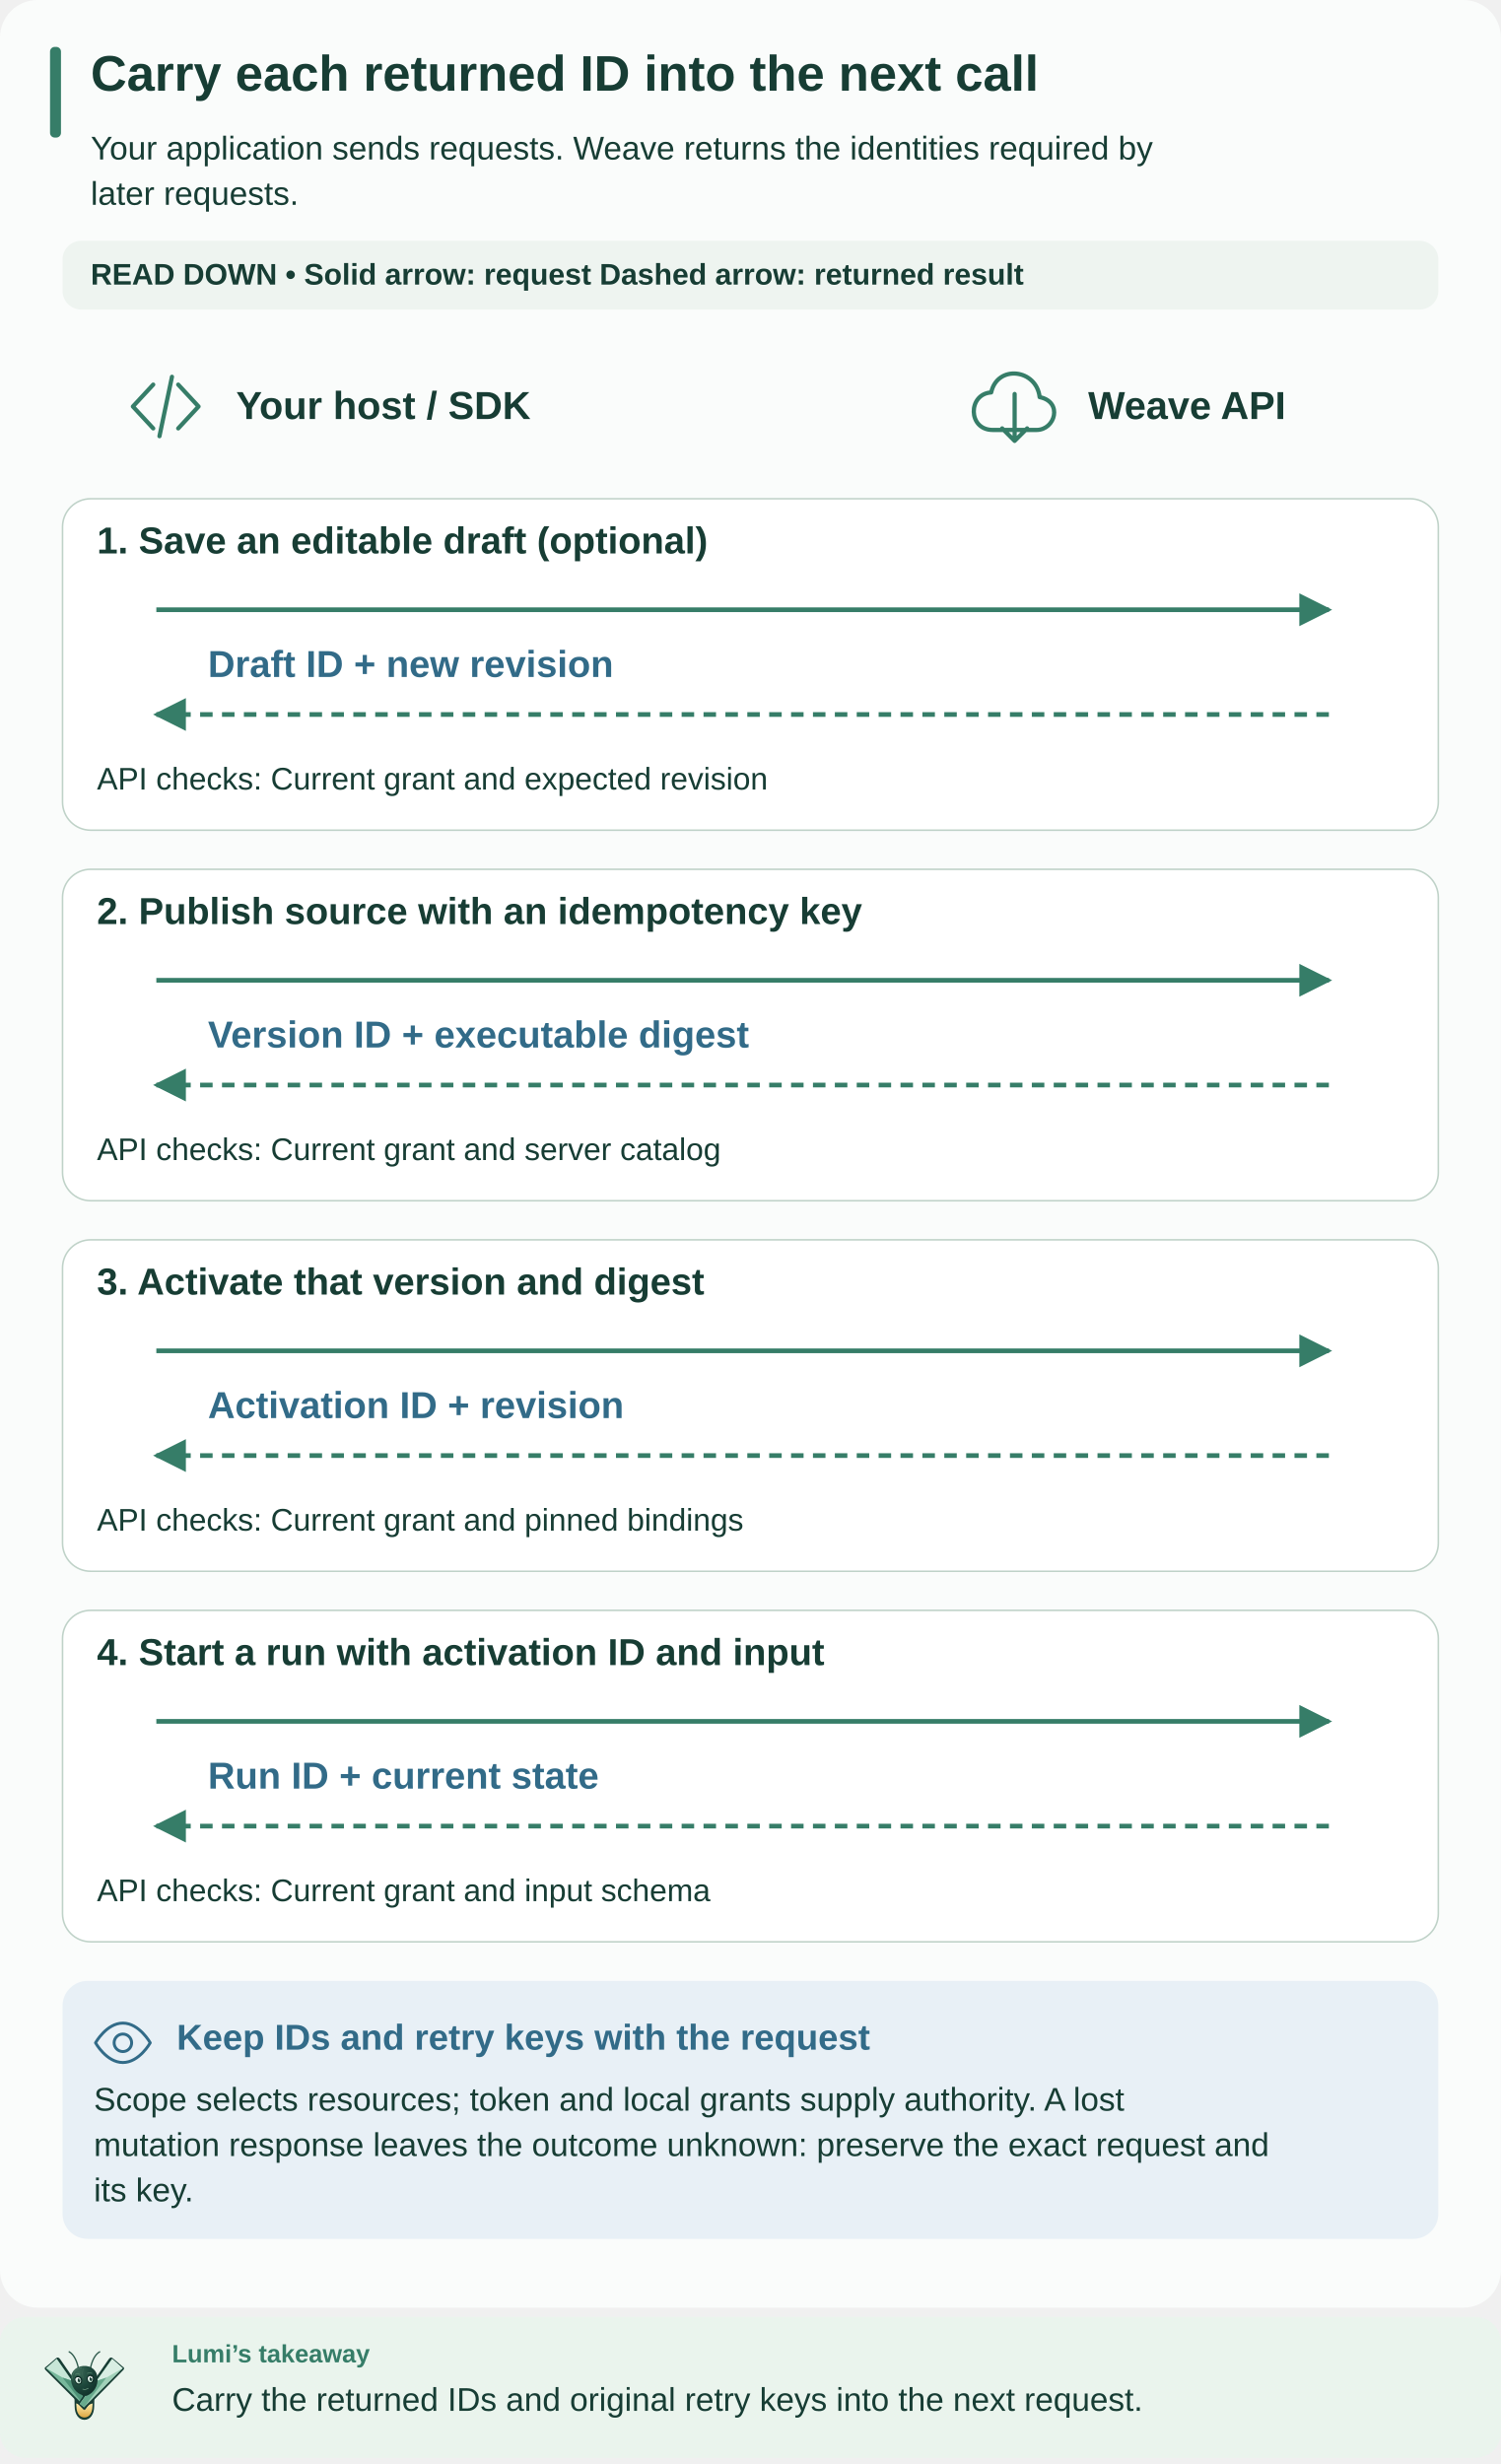
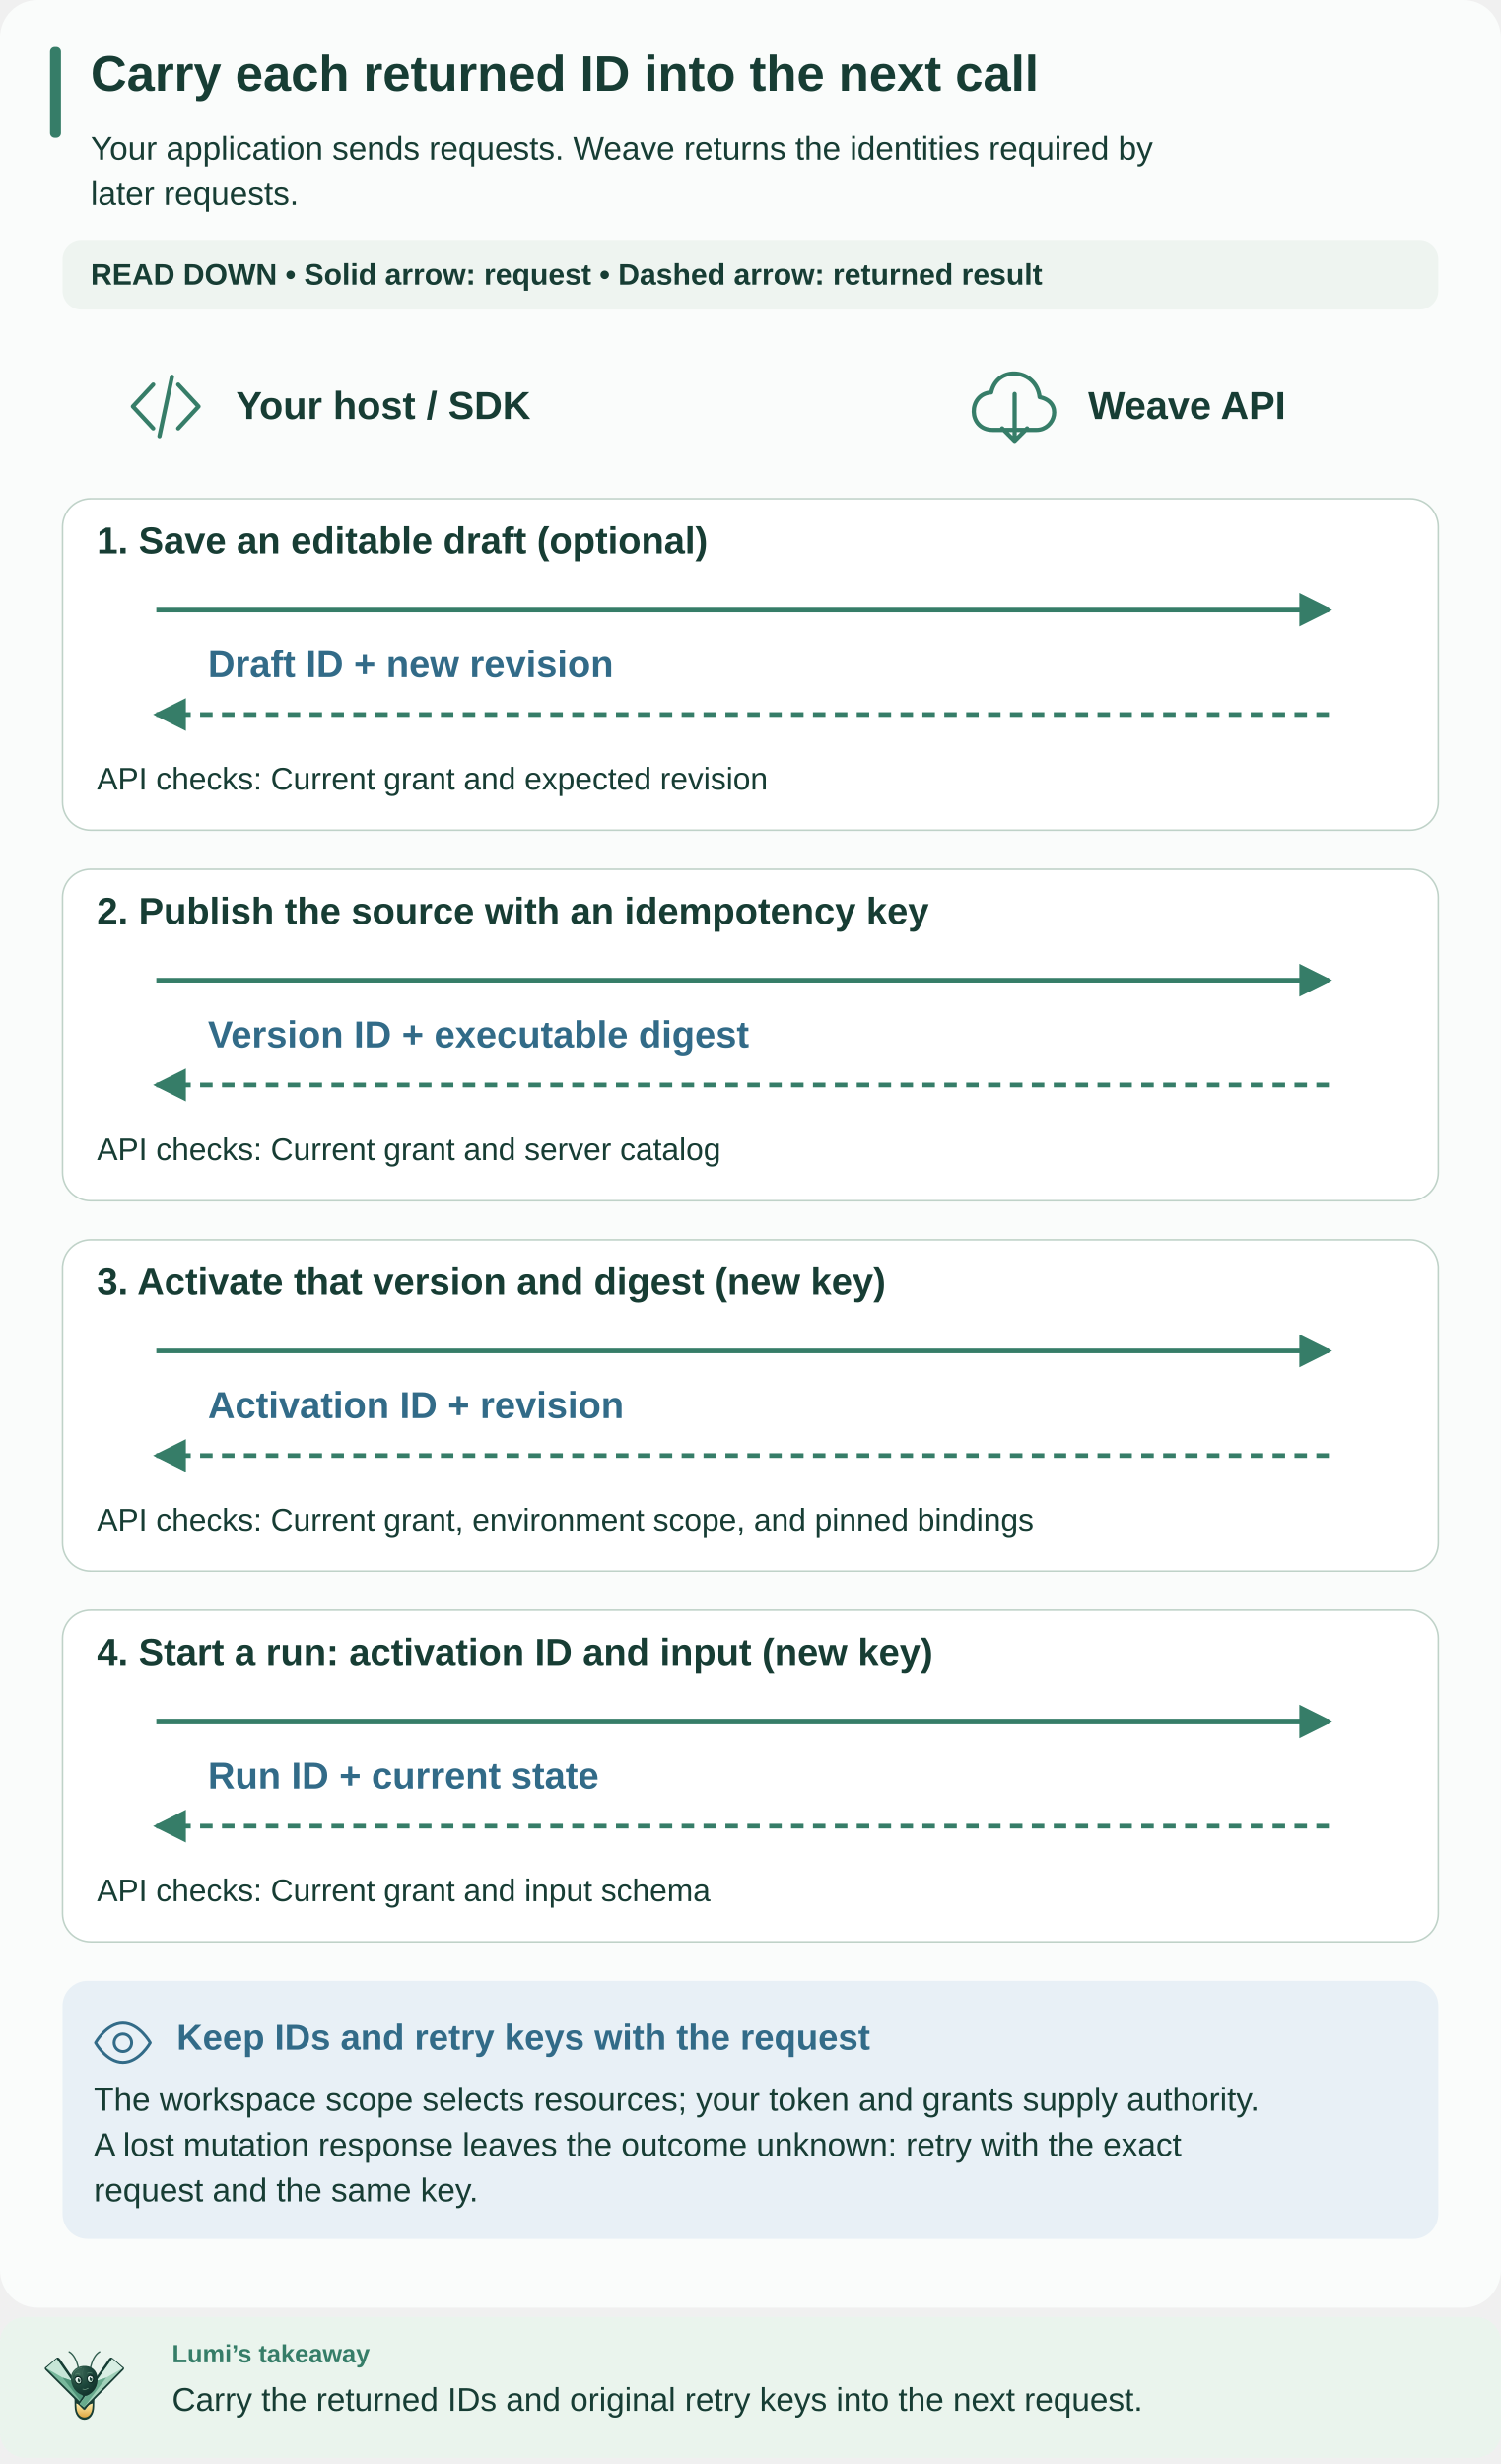
<svg xmlns="http://www.w3.org/2000/svg" width="960" height="1576" viewBox="0 0 960 1576" role="img" aria-labelledby="title desc">
  <defs>
    <marker id="arrow" viewBox="0 0 10 10" refX="9" refY="5" markerWidth="7" markerHeight="7" orient="auto">
      <path d="M0 0 10 5 0 10z" fill="#367D68" />
    </marker>
  </defs>
  <style>text{font-family:Arial,Helvetica,sans-serif}.edge{stroke:#367D68;stroke-width:3;fill:none;marker-end:url(#arrow)}</style>
  <rect width="960" height="1476" rx="24" fill="#FAFCFB" />
  <rect x="32" y="30" width="7" height="58" rx="3" fill="#367D68" />
  <text x="58" y="58" font-size="32" font-weight="700" fill="#173D34">Carry each returned ID into the next call</text>
  <text x="58" y="102" font-size="21" font-weight="400" fill="#173D34">Your application sends requests. Weave returns the identities required by</text>
  <text x="58" y="131" font-size="21" font-weight="400" fill="#173D34">later requests.</text>
  <rect x="40" y="154" width="880" height="44" rx="12" fill="#EEF4F0" />
-   <text x="58" y="182" font-size="19" font-weight="600" fill="#173D34">READ DOWN  •  Solid arrow: request   Dashed arrow: returned result</text>
+   <text x="58" y="182" font-size="19" font-weight="600" fill="#173D34">READ DOWN  •  Solid arrow: request  •  Dashed arrow: returned result</text>
  <g transform="translate(78 232) scale(1)" stroke="#367D68" stroke-width="2.7" fill="none" stroke-linecap="round" stroke-linejoin="round">
    <path d="m20 14-13 14 13 14 M36 14l13 14-13 14 M32 9l-8 38" />
  </g>
  <text x="151" y="268" font-size="25" font-weight="700" fill="#173D34">Your host / SDK</text>
  <g transform="translate(621 232) scale(1)" stroke="#367D68" stroke-width="2.7" fill="none" stroke-linecap="round" stroke-linejoin="round">
    <path d="M14 43C-2 43-2 20 13 19 17 1 42 4 44 22 59 25 54 43 42 43z M28 20v30 M20 42l8 8 8-8" />
  </g>
  <text x="696" y="268" font-size="25" font-weight="700" fill="#173D34">Weave API</text>
  <rect x="40" y="319" width="880" height="212" rx="18" fill="white" stroke="#BFD2C8" />
  <text x="62" y="354" font-size="24" font-weight="700" fill="#173D34">1. Save an editable draft (optional)</text>
  <path class="edge" d="M100 390H850" />
  <text x="133" y="433" font-size="24" font-weight="700" fill="#326B88">Draft ID + new revision</text>
  <path class="edge" stroke-dasharray="8 6" d="M850 457H100" />
  <text x="62" y="505" font-size="20" font-weight="400" fill="#173D34">API checks: Current grant and expected revision</text>
  <rect x="40" y="556" width="880" height="212" rx="18" fill="white" stroke="#BFD2C8" />
-   <text x="62" y="591" font-size="24" font-weight="700" fill="#173D34">2. Publish source with an idempotency key</text>
+   <text x="62" y="591" font-size="24" font-weight="700" fill="#173D34">2. Publish the source with an idempotency key</text>
  <path class="edge" d="M100 627H850" />
  <text x="133" y="670" font-size="24" font-weight="700" fill="#326B88">Version ID + executable digest</text>
  <path class="edge" stroke-dasharray="8 6" d="M850 694H100" />
  <text x="62" y="742" font-size="20" font-weight="400" fill="#173D34">API checks: Current grant and server catalog</text>
  <rect x="40" y="793" width="880" height="212" rx="18" fill="white" stroke="#BFD2C8" />
-   <text x="62" y="828" font-size="24" font-weight="700" fill="#173D34">3. Activate that version and digest</text>
+   <text x="62" y="828" font-size="24" font-weight="700" fill="#173D34">3. Activate that version and digest (new key)</text>
  <path class="edge" d="M100 864H850" />
  <text x="133" y="907" font-size="24" font-weight="700" fill="#326B88">Activation ID + revision</text>
  <path class="edge" stroke-dasharray="8 6" d="M850 931H100" />
-   <text x="62" y="979" font-size="20" font-weight="400" fill="#173D34">API checks: Current grant and pinned bindings</text>
+   <text x="62" y="979" font-size="20" font-weight="400" fill="#173D34">API checks: Current grant, environment scope, and pinned bindings</text>
  <rect x="40" y="1030" width="880" height="212" rx="18" fill="white" stroke="#BFD2C8" />
-   <text x="62" y="1065" font-size="24" font-weight="700" fill="#173D34">4. Start a run with activation ID and input</text>
+   <text x="62" y="1065" font-size="24" font-weight="700" fill="#173D34">4. Start a run: activation ID and input (new key)</text>
  <path class="edge" d="M100 1101H850" />
  <text x="133" y="1144" font-size="24" font-weight="700" fill="#326B88">Run ID + current state</text>
  <path class="edge" stroke-dasharray="8 6" d="M850 1168H100" />
  <text x="62" y="1216" font-size="20" font-weight="400" fill="#173D34">API checks: Current grant and input schema</text>
  <rect x="40" y="1267" width="880" height="165" rx="16" fill="#E8F0F6" />
  <g transform="translate(59 1287) scale(0.7)" stroke="#326B88" stroke-width="2.7" fill="none" stroke-linecap="round" stroke-linejoin="round">
    <path d="M3 28s10-18 25-18 25 18 25 18-10 18-25 18S3 28 3 28z" />
    <circle cx="28" cy="28" r="8" />
  </g>
  <text x="113" y="1311" font-size="23" font-weight="700" fill="#326B88">Keep IDs and retry keys with the request</text>
-   <text x="60" y="1350" font-size="21" font-weight="400" fill="#173D34">Scope selects resources; token and local grants supply authority. A lost</text>
-   <text x="60" y="1379" font-size="21" font-weight="400" fill="#173D34">mutation response leaves the outcome unknown: preserve the exact request and</text>
-   <text x="60" y="1408" font-size="21" font-weight="400" fill="#173D34">its key.</text>
+   <text x="60" y="1350" font-size="21" font-weight="400" fill="#173D34">The workspace scope selects resources; your token and grants supply authority.</text>
+   <text x="60" y="1379" font-size="21" font-weight="400" fill="#173D34">A lost mutation response leaves the outcome unknown: retry with the exact</text>
+   <text x="60" y="1408" font-size="21" font-weight="400" fill="#173D34">request and the same key.</text>
  <g id="lumi-takeaway">
    <rect x="0" y="1482" width="960" height="90" rx="16" fill="#EAF4ED" />
    <g transform="translate(22 1493) scale(.25)">
      <defs>
        <radialGradient id="lumi-face" cx=".3" cy=".2" r=".9">
          <stop stop-color="#3C6957" />
          <stop offset=".55" stop-color="#1C463A" />
          <stop offset="1" stop-color="#102E28" />
        </radialGradient>
        <linearGradient id="lumi-eye" x1="0" y1="0" x2="0" y2="1">
          <stop stop-color="#FFFFFF" />
          <stop offset="1" stop-color="#B8DCC8" />
        </linearGradient>
        <linearGradient id="lumi-lantern" x1="0" y1="0" x2="0" y2="1">
          <stop stop-color="#FFEDAD" />
          <stop offset="1" stop-color="#DDA743" />
        </linearGradient>
      </defs>
      <g stroke-linecap="round" stroke-linejoin="round">
        <path d="M113 89C109 67 100 51 89 45M143 89C147 67 156 51 167 45" fill="none" stroke="#315C4E" stroke-width="3.5" />
        <path d="M102 134Q128 122 154 134L153 184C153 206 142 219 128 219C114 219 103 206 103 184Z" fill="#173D34" />
        <path d="M107 177Q128 185 149 177L148 191C146 205 138 213 128 213C118 213 110 205 108 191Z" fill="url(#lumi-lantern)" />
        <path d="M30 83L56 61Q61 57 66 64L142 174L130 193L28 91Q24 86 30 83Z" fill="#173D34" />
        <path d="M57 63L135 175L129 185L30 87Z" fill="#78B89C" />
        <path d="M57 63L96 119L72 111L30 87Z" fill="#C7E6D7" />
        <path d="M72 111L96 119L135 175L129 185Z" fill="#4F9479" />
        <path d="M226 83L200 61Q195 57 190 64L111 178L127 194L228 91Q232 86 226 83Z" fill="#173D34" />
        <path d="M199 63L116 178L127 187L226 87Z" fill="#A1D1B9" />
        <path d="M199 63L160 119L184 111L226 87Z" fill="#D8EEE3" />
        <path d="M184 111L160 119L116 178L127 187Z" fill="#68AA8D" />
        <g transform="rotate(-5 128 120)">
          <path d="M94 115C93 95 108 81 128 81C148 81 163 95 162 115       C162 135 150 152 130 158C109 155 95 138 94 115Z" fill="url(#lumi-face)" />
          <path d="M98 111C98 96 110 86 124 85" fill="none" stroke="#83AF94" stroke-width="1.2" opacity=".5" />
          <path d="M128 87C124 99 124 106 126 112" fill="none" stroke="#58856B" stroke-width="1" opacity=".4" />
          <path d="M103 114C104 106 111 103 117 107C124 111 124 120 119 126       C111 131 104 124 103 114Z" fill="#0C2923" />
          <path d="M105 114C106 109 111 107 116 110C120 113 121 120 117 124       C111 127 106 122 105 114Z" fill="url(#lumi-eye)" />
          <ellipse cx="114.5" cy="116.5" rx="3.3" ry="5.4" fill="#173D34" />
          <circle cx="115.5" cy="113.5" r="1.4" fill="#FFFFFF" />
          <path d="M135 112C138 105 145 103 151 108C156 114 153 124 147 127       C139 129 133 120 135 112Z" fill="#0C2923" />
          <path d="M137 113C139 108 144 107 148 110C152 114 150 121 146 124       C140 126 136 120 137 113Z" fill="url(#lumi-eye)" />
          <ellipse cx="145" cy="116" rx="3.3" ry="5.4" fill="#173D34" />
          <circle cx="146" cy="113" r="1.4" fill="#FFFFFF" />
          <path d="M106 101Q112 98 118 102M137 101Q143 98 149 102" fill="none" stroke="#6C997E" stroke-width="1.8" opacity=".65" />
          <path d="M122 140Q129 143 136 139" fill="none" stroke="#84B295" stroke-width="1.5" />
        </g>
      </g>
    </g>
    <text x="110" y="1511" style="font-family:Arial,Helvetica,sans-serif;font-size:16px;font-weight:700;fill:#367D68">Lumi’s takeaway</text>
    <text x="110" y="1542" style="font-family:Arial,Helvetica,sans-serif;font-size:21px;fill:#173D34">Carry the returned IDs and original retry keys into the next request.</text>
  </g>
</svg>
